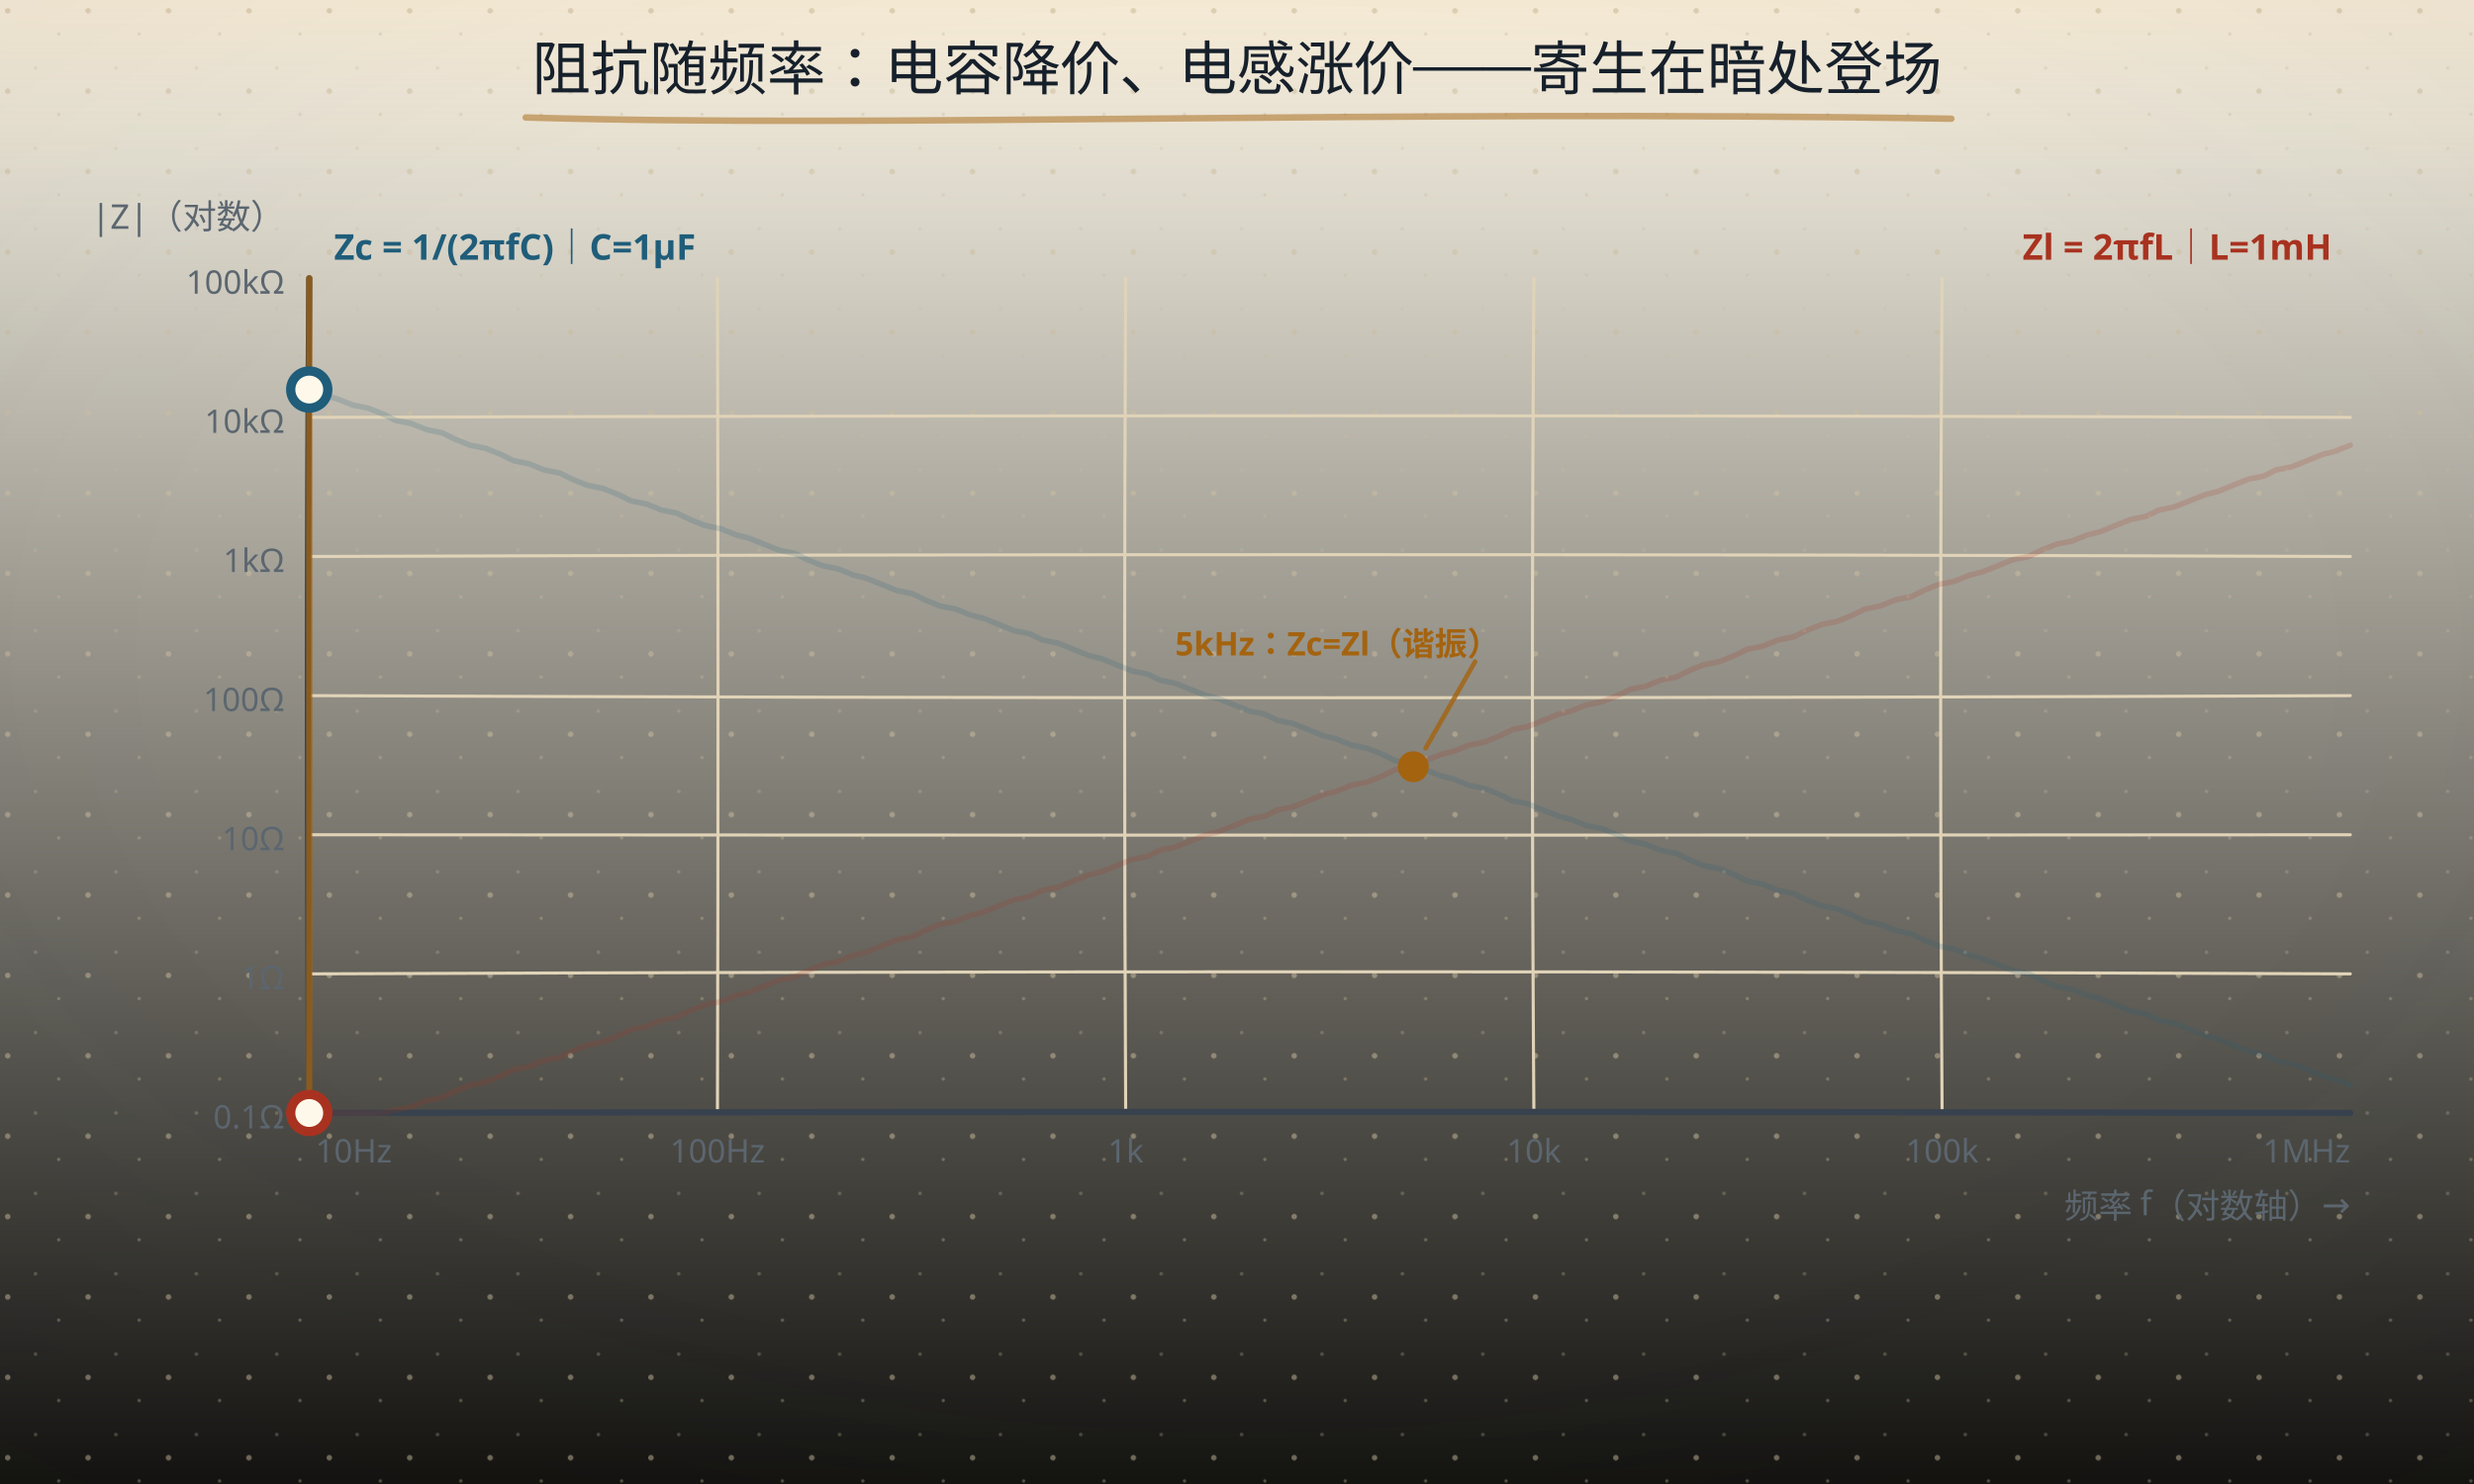
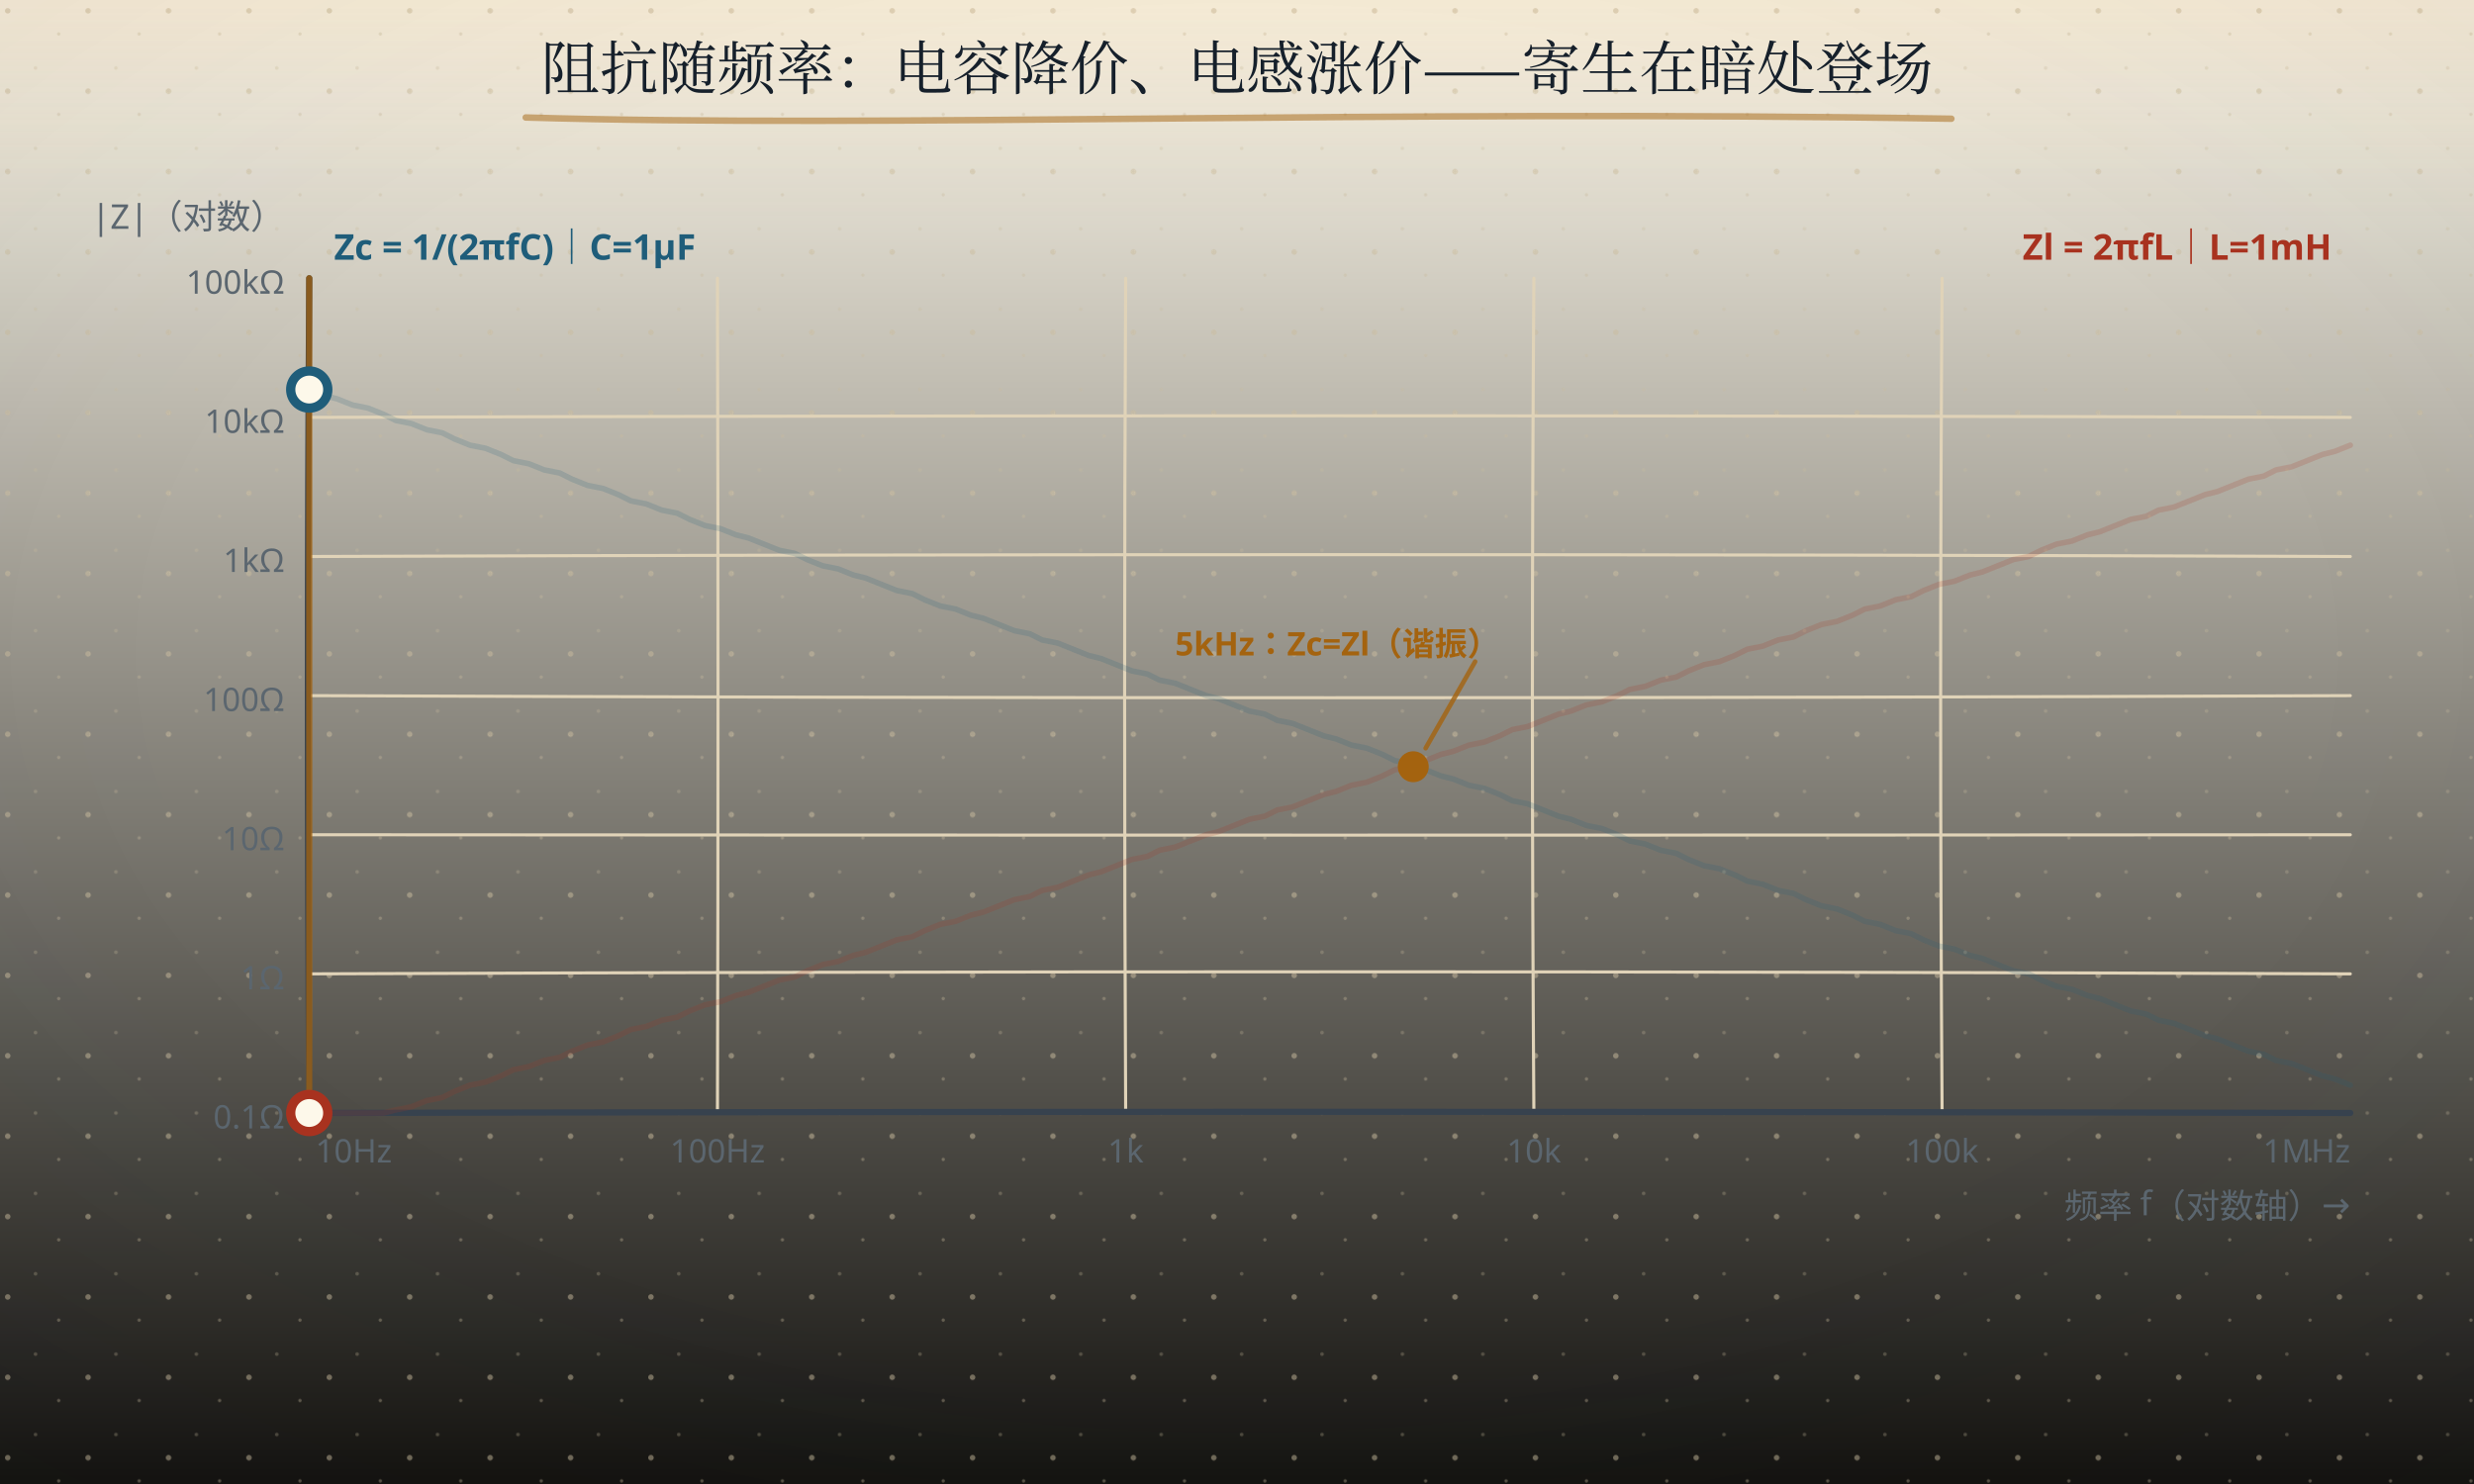
<svg xmlns="http://www.w3.org/2000/svg" width="800" height="480" viewBox="0 0 800 480" role="img" aria-labelledby="ttl">
  <defs>
    <linearGradient id="bgL" x1="0" y1="0" x2="0" y2="1">
      <stop offset="0" stop-color="#fdf8ea" />
      <stop offset="1" stop-color="#141310" />
    </linearGradient>
    <linearGradient id="bgD" x1="0" y1="0" x2="0" y2="1">
      <stop offset="0" stop-color="#141310" />
      <stop offset="1" stop-color="#1d1a14" />
    </linearGradient>
    <radialGradient id="vig" cx="0.5" cy="0.44" r="0.78">
      <stop offset="0.55" stop-color="#16202b" stop-opacity="0" />
      <stop offset="1" stop-color="#16202b" stop-opacity="0.055" />
    </radialGradient>
    <linearGradient id="hdr" x1="0" y1="0" x2="0" y2="1">
      <stop offset="0" stop-color="#a4630f" stop-opacity="0.10" />
      <stop offset="0.55" stop-color="#a4630f" stop-opacity="0.028" />
      <stop offset="1" stop-color="#a4630f" stop-opacity="0" />
    </linearGradient>
    <linearGradient id="hdrD" x1="0" y1="0" x2="0" y2="1">
      <stop offset="0" stop-color="#dcab63" stop-opacity="0.13" />
      <stop offset="0.55" stop-color="#dcab63" stop-opacity="0.04" />
      <stop offset="1" stop-color="#dcab63" stop-opacity="0" />
    </linearGradient>
    <pattern id="dots" width="26" height="26" patternUnits="userSpaceOnUse">
      <circle cx="2.5" cy="3.5" r="0.9" fill="#c9bb9d" />
      <circle cx="19" cy="11" r="0.55" fill="#c9bb9d" opacity="0.7" />
      <circle cx="11.5" cy="22" r="0.6" fill="#c9bb9d" opacity="0.55" />
    </pattern>
    <filter id="soft" x="-40%" y="-40%" width="180%" height="180%">
      <feDropShadow dx="0" dy="1.4" stdDeviation="2" flood-color="#16202b" flood-opacity="0.13" />
    </filter>
    <filter id="pglow" x="-70%" y="-70%" width="240%" height="240%">
      <feGaussianBlur stdDeviation="1.7" result="b" />
      <feMerge>
        <feMergeNode in="b" />
        <feMergeNode in="SourceGraphic" />
      </feMerge>
    </filter>
  </defs>
  <rect class="page-bg" width="800" height="480" fill="url(#bgL)" />
  <rect class="page-grain" width="800" height="480" fill="url(#dots)" />
  <rect class="page-vig" width="800" height="480" fill="url(#vig)" />
  <rect class="page-hdr" width="800" height="72" fill="url(#hdr)" />
  <style>
text{font-family:"Segoe UI","Microsoft YaHei","PingFang SC","Hiragino Sans GB",sans-serif;}
line,path,polyline,polygon{stroke-linecap:round;stroke-linejoin:round}
.page-bg{fill:url(#bgL)}
.page-grain{opacity:.5}
.page-vig{opacity:1}
.page-hdr{fill:url(#hdr)}
@media (prefers-color-scheme: dark){
.page-bg{fill:url(#bgD)}
.page-grain{opacity:.34}
.page-vig{opacity:.5}
.page-hdr{fill:url(#hdrD)}
[fill="#fdf8ea"]{fill:#141310}
[stroke="#fdf8ea"]{stroke:#141310}
[fill="#f6eedb"]{fill:#1d1a14}
[stroke="#f6eedb"]{stroke:#1d1a14}
[fill="#e0d3b8"]{fill:#3b3529}
[stroke="#e0d3b8"]{stroke:#3b3529}
[fill="#c9bb9d"]{fill:#4a4436}
[stroke="#c9bb9d"]{stroke:#4a4436}
[fill="#16202b"]{fill:#ece4d3}
[stroke="#16202b"]{stroke:#ece4d3}
[fill="#37424e"]{fill:#cfc6b4}
[stroke="#37424e"]{stroke:#cfc6b4}
[fill="#5b666f"]{fill:#a79e8b}
[stroke="#5b666f"]{stroke:#a79e8b}
[fill="#8b8272"]{fill:#857c6c}
[stroke="#8b8272"]{stroke:#857c6c}
text[fill="#fdf8ea"]{fill:#f9f3e3}
[fill="#e6eff3"]{fill:#17262e}
[fill="#e4f1f3"]{fill:#15262a}
[fill="#e8efe6"]{fill:#182418}
[fill="#f6e7e1"]{fill:#281a16}
[fill="#f7eedb"]{fill:#292114}
[fill="#efe8ee"]{fill:#241c22}
text[fill="#1f5d7a"]{fill:#7fb7cf}
:is(rect,circle,path,line,polygon,polyline,ellipse,g)[fill="#1f5d7a"]{fill:#2b4d5f}
[stroke="#1f5d7a"]{stroke:#6fa3b9}
text[fill="#2f7f96"]{fill:#8ac9d8}
:is(rect,circle,path,line,polygon,polyline,ellipse,g)[fill="#2f7f96"]{fill:#2b5660}
[stroke="#2f7f96"]{stroke:#77b2c1}
text[fill="#3d6b4a"]{fill:#98c096}
:is(rect,circle,path,line,polygon,polyline,ellipse,g)[fill="#3d6b4a"]{fill:#2f4a33}
[stroke="#3d6b4a"]{stroke:#7aa87c}
text[fill="#a8321f"]{fill:#e0907a}
:is(rect,circle,path,line,polygon,polyline,ellipse,g)[fill="#a8321f"]{fill:#55231b}
[stroke="#a8321f"]{stroke:#c07a63}
text[fill="#a4630f"]{fill:#dcab63}
:is(rect,circle,path,line,polygon,polyline,ellipse,g)[fill="#a4630f"]{fill:#553a17}
[stroke="#a4630f"]{stroke:#c08a45}
text[fill="#6b3f63"]{fill:#c4a2bf}
:is(rect,circle,path,line,polygon,polyline,ellipse,g)[fill="#6b3f63"]{fill:#452c40}
[stroke="#6b3f63"]{stroke:#a17c9b}
}
</style>
  <path d="M170 38 c 115 3.4 276 -2.6 461 0.4" fill="none" stroke="#a4630f" stroke-width="2.1" stroke-linecap="round" opacity="0.5" />
-   <text x="400" y="29" text-anchor="middle" font-size="19" font-weight="bold" fill="#16202b" style="font-family:'KaiTi','STKaiti','Kaiti SC','LXGW WenKai','Noto Serif SC',serif;font-weight:400">阻抗随频率：电容降价、电感涨价——寄生在暗处登场</text>
+   <text x="400" y="29" text-anchor="middle" font-size="19" font-weight="bold" fill="#16202b" style="font-family:'KaiTi','STKaiti','Kaiti SC','LXGW WenKai','Noto Serif CJK SC','Source Han Serif SC','Songti SC','SimSun','Noto Serif SC',serif;font-weight:400">阻抗随频率：电容降价、电感涨价——寄生在暗处登场</text>
  <path d="M232 90 Q232.36 225.00 232 360" fill="none" stroke="#e0d3b8" stroke-width="1" />
  <path d="M364 90 Q363.33 225.00 364 360" fill="none" stroke="#e0d3b8" stroke-width="1" />
  <path d="M496 90 Q495.04 225.00 496 360" fill="none" stroke="#e0d3b8" stroke-width="1" />
  <path d="M628 90 Q627.06 225.00 628 360" fill="none" stroke="#e0d3b8" stroke-width="1" />
  <path d="M100 135 Q430.00 133.97 760 135" fill="none" stroke="#e0d3b8" stroke-width="1" />
  <path d="M100 180 Q430.00 178.81 760 180" fill="none" stroke="#e0d3b8" stroke-width="1" />
  <path d="M100 225 Q430.00 226.37 760 225" fill="none" stroke="#e0d3b8" stroke-width="1" />
  <path d="M100 270 Q430.00 270.25 760 270" fill="none" stroke="#e0d3b8" stroke-width="1" />
  <path d="M100 315 Q430.00 313.65 760 315" fill="none" stroke="#e0d3b8" stroke-width="1" />
  <path d="M100 360 Q430.00 359.23 760 360" fill="none" stroke="#37424e" stroke-width="2" />
  <path d="M100 90 Q99.12 225.00 100 360" fill="none" stroke="#37424e" stroke-width="2" />
  <text x="92" y="95" text-anchor="end" font-size="10.5" fill="#5b666f">100kΩ</text>
  <text x="92" y="140" text-anchor="end" font-size="10.5" fill="#5b666f">10kΩ</text>
  <text x="92" y="185" text-anchor="end" font-size="10.5" fill="#5b666f">1kΩ</text>
  <text x="92" y="230" text-anchor="end" font-size="10.5" fill="#5b666f">100Ω</text>
  <text x="92" y="275" text-anchor="end" font-size="10.5" fill="#5b666f">10Ω</text>
  <text x="92" y="320" text-anchor="end" font-size="10.5" fill="#5b666f">1Ω</text>
  <text x="92" y="365" text-anchor="end" font-size="10.5" fill="#5b666f">0.1Ω</text>
  <text x="102" y="376" font-size="10.5" fill="#5b666f">10Hz</text>
  <text x="232" y="376" text-anchor="middle" font-size="10.5" fill="#5b666f">100Hz</text>
  <text x="364" y="376" text-anchor="middle" font-size="10.5" fill="#5b666f">1k</text>
  <text x="496" y="376" text-anchor="middle" font-size="10.5" fill="#5b666f">10k</text>
  <text x="628" y="376" text-anchor="middle" font-size="10.5" fill="#5b666f">100k</text>
  <text x="760" y="376" text-anchor="end" font-size="10.5" fill="#5b666f">1MHz</text>
  <text x="92" y="74" text-anchor="end" font-size="11" fill="#5b666f">|Z|（对数）</text>
  <text x="760" y="394" text-anchor="end" font-size="11" fill="#5b666f">频率 f（对数轴）→</text>
  <path d="M100,126 L105,128 L109,129 L114,131 L119,132 L124,134 L128,136 L133,137 L138,139 L143,140 L147,142 L152,144 L157,145 L162,147 L166,149 L171,150 L176,152 L181,153 L185,155 L190,157 L195,158 L200,160 L204,162 L209,163 L214,165 L219,166 L223,168 L228,170 L233,171 L238,173 L242,174 L247,176 L252,178 L257,179 L261,181 L266,183 L271,184 L276,186 L280,187 L285,189 L290,191 L295,192 L299,194 L304,196 L309,197 L314,199 L318,200 L323,202 L328,204 L333,205 L337,207 L342,208 L347,210 L352,212 L356,213 L361,215 L366,217 L371,218 L375,220 L380,221 L385,223 L390,225 L394,226 L399,228 L404,230 L409,231 L413,233 L418,234 L423,236 L428,238 L432,239 L437,241 L442,242 L447,244 L451,246 L456,247 L461,249 L466,251 L470,252 L475,254 L480,255 L485,257 L489,259 L494,260 L499,262 L504,264 L508,265 L513,267 L518,268 L523,270 L527,272 L532,273 L537,275 L542,276 L546,278 L551,280 L556,281 L561,283 L565,285 L570,286 L575,288 L580,289 L584,291 L589,293 L594,294 L599,296 L603,298 L608,299 L613,301 L618,302 L622,304 L627,306 L632,307 L637,309 L641,310 L646,312 L651,314 L656,315 L660,317 L665,319 L670,320 L675,322 L679,323 L684,325 L689,327 L694,328 L698,330 L703,331 L708,333 L713,335 L717,336 L722,338 L727,340 L732,341 L736,343 L741,344 L746,346 L751,348 L755,349 L760,351" fill="none" stroke="#1f5d7a" stroke-width="1.8" opacity="0.18" />
  <path d="M100,126 L105,128 L109,129 L114,131 L119,132 L124,134 L128,136 L133,137 L138,139 L143,140 L147,142 L152,144 L157,145 L162,147 L166,149 L171,150 L176,152 L181,153 L185,155 L190,157 L195,158 L200,160 L204,162 L209,163 L214,165 L219,166 L223,168 L228,170 L233,171 L238,173 L242,174 L247,176 L252,178 L257,179 L261,181 L266,183 L271,184 L276,186 L280,187 L285,189 L290,191 L295,192 L299,194 L304,196 L309,197 L314,199 L318,200 L323,202 L328,204 L333,205 L337,207 L342,208 L347,210 L352,212 L356,213 L361,215 L366,217 L371,218 L375,220 L380,221 L385,223 L390,225 L394,226 L399,228 L404,230 L409,231 L413,233 L418,234 L423,236 L428,238 L432,239 L437,241 L442,242 L447,244 L451,246 L456,247 L461,249 L466,251 L470,252 L475,254 L480,255 L485,257 L489,259 L494,260 L499,262 L504,264 L508,265 L513,267 L518,268 L523,270 L527,272 L532,273 L537,275 L542,276 L546,278 L551,280 L556,281 L561,283 L565,285 L570,286 L575,288 L580,289 L584,291 L589,293 L594,294 L599,296 L603,298 L608,299 L613,301 L618,302 L622,304 L627,306 L632,307 L637,309 L641,310 L646,312 L651,314 L656,315 L660,317 L665,319 L670,320 L675,322 L679,323 L684,325 L689,327 L694,328 L698,330 L703,331 L708,333 L713,335 L717,336 L722,338 L727,340 L732,341 L736,343 L741,344 L746,346 L751,348 L755,349 L760,351" fill="none" stroke="#1f5d7a" stroke-width="3.5" stroke-linecap="round" stroke-dasharray="1400" stroke-dashoffset="1400">
    <animate attributeName="stroke-dashoffset" values="1400;1400;0;0" keyTimes="0;0.85;1" dur="6s" repeatCount="indefinite" />
  </path>
  <path d="M100,360 L105,360 L109,360 L114,360 L119,360 L124,360 L128,359 L133,358 L138,356 L143,355 L147,353 L152,351 L157,350 L162,348 L166,346 L171,345 L176,343 L181,342 L185,340 L190,338 L195,337 L200,335 L204,333 L209,332 L214,330 L219,329 L223,327 L228,325 L233,324 L238,322 L242,321 L247,319 L252,317 L257,316 L261,314 L266,312 L271,311 L276,309 L280,308 L285,306 L290,304 L295,303 L299,301 L304,299 L309,298 L314,296 L318,295 L323,293 L328,291 L333,290 L337,288 L342,287 L347,285 L352,283 L356,282 L361,280 L366,278 L371,277 L375,275 L380,274 L385,272 L390,270 L394,269 L399,267 L404,265 L409,264 L413,262 L418,261 L423,259 L428,257 L432,256 L437,254 L442,253 L447,251 L451,249 L456,248 L461,246 L466,244 L470,243 L475,241 L480,240 L485,238 L489,236 L494,235 L499,233 L504,231 L508,230 L513,228 L518,227 L523,225 L527,223 L532,222 L537,220 L542,219 L546,217 L551,215 L556,214 L561,212 L565,210 L570,209 L575,207 L580,206 L584,204 L589,202 L594,201 L599,199 L603,197 L608,196 L613,194 L618,193 L622,191 L627,189 L632,188 L637,186 L641,185 L646,183 L651,181 L656,180 L660,178 L665,176 L670,175 L675,173 L679,172 L684,170 L689,168 L694,167 L698,165 L703,164 L708,162 L713,160 L717,159 L722,157 L727,155 L732,154 L736,152 L741,151 L746,149 L751,147 L755,146 L760,144" fill="none" stroke="#a8321f" stroke-width="1.8" opacity="0.18" />
  <path d="M100,360 L105,360 L109,360 L114,360 L119,360 L124,360 L128,359 L133,358 L138,356 L143,355 L147,353 L152,351 L157,350 L162,348 L166,346 L171,345 L176,343 L181,342 L185,340 L190,338 L195,337 L200,335 L204,333 L209,332 L214,330 L219,329 L223,327 L228,325 L233,324 L238,322 L242,321 L247,319 L252,317 L257,316 L261,314 L266,312 L271,311 L276,309 L280,308 L285,306 L290,304 L295,303 L299,301 L304,299 L309,298 L314,296 L318,295 L323,293 L328,291 L333,290 L337,288 L342,287 L347,285 L352,283 L356,282 L361,280 L366,278 L371,277 L375,275 L380,274 L385,272 L390,270 L394,269 L399,267 L404,265 L409,264 L413,262 L418,261 L423,259 L428,257 L432,256 L437,254 L442,253 L447,251 L451,249 L456,248 L461,246 L466,244 L470,243 L475,241 L480,240 L485,238 L489,236 L494,235 L499,233 L504,231 L508,230 L513,228 L518,227 L523,225 L527,223 L532,222 L537,220 L542,219 L546,217 L551,215 L556,214 L561,212 L565,210 L570,209 L575,207 L580,206 L584,204 L589,202 L594,201 L599,199 L603,197 L608,196 L613,194 L618,193 L622,191 L627,189 L632,188 L637,186 L641,185 L646,183 L651,181 L656,180 L660,178 L665,176 L670,175 L675,173 L679,172 L684,170 L689,168 L694,167 L698,165 L703,164 L708,162 L713,160 L717,159 L722,157 L727,155 L732,154 L736,152 L741,151 L746,149 L751,147 L755,146 L760,144" fill="none" stroke="#a8321f" stroke-width="3.5" stroke-linecap="round" stroke-dasharray="1400" stroke-dashoffset="1400">
    <animate attributeName="stroke-dashoffset" values="1400;1400;0;0" keyTimes="0;0.85;1" dur="6s" repeatCount="indefinite" />
  </path>
  <text x="108" y="84" font-size="11.5" font-weight="bold" fill="#1f5d7a">Zc = 1/(2πfC)｜C=1µF</text>
  <text x="754" y="84" text-anchor="end" font-size="11.5" font-weight="bold" fill="#a8321f">Zl = 2πfL｜L=1mH</text>
  <line x1="100" y1="90" x2="100" y2="360" stroke="#a4630f" stroke-width="2" opacity="0.75">
    <animate attributeName="x1" values="100;760" dur="6s" repeatCount="indefinite" />
    <animate attributeName="x2" values="100;760" dur="6s" repeatCount="indefinite" />
  </line>
  <circle cx="100" cy="126" r="6" fill="#fdf8ea" stroke="#1f5d7a" stroke-width="3">
    <animateMotion dur="6s" repeatCount="indefinite" path="M100,126 L105,128 L109,129 L114,131 L119,132 L124,134 L128,136 L133,137 L138,139 L143,140 L147,142 L152,144 L157,145 L162,147 L166,149 L171,150 L176,152 L181,153 L185,155 L190,157 L195,158 L200,160 L204,162 L209,163 L214,165 L219,166 L223,168 L228,170 L233,171 L238,173 L242,174 L247,176 L252,178 L257,179 L261,181 L266,183 L271,184 L276,186 L280,187 L285,189 L290,191 L295,192 L299,194 L304,196 L309,197 L314,199 L318,200 L323,202 L328,204 L333,205 L337,207 L342,208 L347,210 L352,212 L356,213 L361,215 L366,217 L371,218 L375,220 L380,221 L385,223 L390,225 L394,226 L399,228 L404,230 L409,231 L413,233 L418,234 L423,236 L428,238 L432,239 L437,241 L442,242 L447,244 L451,246 L456,247 L461,249 L466,251 L470,252 L475,254 L480,255 L485,257 L489,259 L494,260 L499,262 L504,264 L508,265 L513,267 L518,268 L523,270 L527,272 L532,273 L537,275 L542,276 L546,278 L551,280 L556,281 L561,283 L565,285 L570,286 L575,288 L580,289 L584,291 L589,293 L594,294 L599,296 L603,298 L608,299 L613,301 L618,302 L622,304 L627,306 L632,307 L637,309 L641,310 L646,312 L651,314 L656,315 L660,317 L665,319 L670,320 L675,322 L679,323 L684,325 L689,327 L694,328 L698,330 L703,331 L708,333 L713,335 L717,336 L722,338 L727,340 L732,341 L736,343 L741,344 L746,346 L751,348 L755,349 L760,351" />
  </circle>
  <circle cx="100" cy="360" r="6" fill="#fdf8ea" stroke="#a8321f" stroke-width="3">
    <animateMotion dur="6s" repeatCount="indefinite" path="M100,360 L105,360 L109,360 L114,360 L119,360 L124,360 L128,359 L133,358 L138,356 L143,355 L147,353 L152,351 L157,350 L162,348 L166,346 L171,345 L176,343 L181,342 L185,340 L190,338 L195,337 L200,335 L204,333 L209,332 L214,330 L219,329 L223,327 L228,325 L233,324 L238,322 L242,321 L247,319 L252,317 L257,316 L261,314 L266,312 L271,311 L276,309 L280,308 L285,306 L290,304 L295,303 L299,301 L304,299 L309,298 L314,296 L318,295 L323,293 L328,291 L333,290 L337,288 L342,287 L347,285 L352,283 L356,282 L361,280 L366,278 L371,277 L375,275 L380,274 L385,272 L390,270 L394,269 L399,267 L404,265 L409,264 L413,262 L418,261 L423,259 L428,257 L432,256 L437,254 L442,253 L447,251 L451,249 L456,248 L461,246 L466,244 L470,243 L475,241 L480,240 L485,238 L489,236 L494,235 L499,233 L504,231 L508,230 L513,228 L518,227 L523,225 L527,223 L532,222 L537,220 L542,219 L546,217 L551,215 L556,214 L561,212 L565,210 L570,209 L575,207 L580,206 L584,204 L589,202 L594,201 L599,199 L603,197 L608,196 L613,194 L618,193 L622,191 L627,189 L632,188 L637,186 L641,185 L646,183 L651,181 L656,180 L660,178 L665,176 L670,175 L675,173 L679,172 L684,170 L689,168 L694,167 L698,165 L703,164 L708,162 L713,160 L717,159 L722,157 L727,155 L732,154 L736,152 L741,151 L746,149 L751,147 L755,146 L760,144" />
  </circle>
  <circle cx="457" cy="248" r="5" fill="#a4630f" />
  <path d="M461 242 Q469.04 228.02 477 214" fill="none" stroke="#a4630f" stroke-width="1.5" opacity="0.8" />
  <text x="380" y="212" font-size="10.5" font-weight="bold" fill="#a4630f">5kHz：Zc=Zl（谐振）</text>
  <g>
    <animateTransform attributeName="transform" type="translate" values="0 6.0;0 0.0;0 0.0;0 6.0;0 6.0" keyTimes="0;0.03;0.22;0.25;1" dur="6s" repeatCount="indefinite" />
    <rect x="171.3" y="404.9" width="457.3" height="24.1" rx="12.0" fill="#1f5d7a" fill-opacity="0.09" stroke="#1f5d7a" stroke-opacity="0.38" stroke-width="1.3" filter="url(#soft)" opacity="0">
      <animate attributeName="opacity" values="0;1;1;0;0" keyTimes="0;0.03;0.22;0.25;1" dur="6s" repeatCount="indefinite" />
    </rect>
    <text x="400" y="418" text-anchor="middle" font-size="14.5" font-weight="bold" fill="#1f5d7a" opacity="0">① 低频区：电容≈断路、电感≈短路——两只元件都「没睡醒」<animate attributeName="opacity" values="0;1;1;0;0" keyTimes="0;0.03;0.22;0.25;1" dur="6s" repeatCount="indefinite" />
    </text>
  </g>
  <g>
    <animateTransform attributeName="transform" type="translate" values="0 6.0;0 6.0;0 0.0;0 0.0;0 6.0;0 6.0" keyTimes="0;0.25;0.28;0.47;0.5;1" dur="6s" repeatCount="indefinite" />
    <rect x="171.3" y="404.9" width="457.3" height="24.1" rx="12.0" fill="#a8321f" fill-opacity="0.09" stroke="#a8321f" stroke-opacity="0.38" stroke-width="1.3" filter="url(#soft)" opacity="0">
      <animate attributeName="opacity" values="0;0;1;1;0;0" keyTimes="0;0.25;0.28;0.47;0.5;1" dur="6s" repeatCount="indefinite" />
    </rect>
    <text x="400" y="418" text-anchor="middle" font-size="14.5" font-weight="bold" fill="#a8321f" opacity="0">② 高频区全反过来：电容≈短路、电感≈断路——寄生接管电路<animate attributeName="opacity" values="0;0;1;1;0;0" keyTimes="0;0.25;0.28;0.47;0.5;1" dur="6s" repeatCount="indefinite" />
    </text>
  </g>
  <g>
    <animateTransform attributeName="transform" type="translate" values="0 6.0;0 6.0;0 0.0;0 0.0;0 6.0;0 6.0" keyTimes="0;0.5;0.53;0.72;0.75;1" dur="6s" repeatCount="indefinite" />
    <rect x="157.6" y="404.9" width="484.9" height="24.1" rx="12.0" fill="#a4630f" fill-opacity="0.09" stroke="#a4630f" stroke-opacity="0.38" stroke-width="1.3" filter="url(#soft)" opacity="0">
      <animate attributeName="opacity" values="0;0;1;1;0;0" keyTimes="0;0.5;0.53;0.72;0.75;1" dur="6s" repeatCount="indefinite" />
    </rect>
    <text x="400" y="418" text-anchor="middle" font-size="14.5" font-weight="bold" fill="#a4630f" opacity="0">③ 交点 5kHz：Zc=Zl——LC 谐振，阻抗里只剩电阻（DCR/ESR）<animate attributeName="opacity" values="0;0;1;1;0;0" keyTimes="0;0.5;0.53;0.72;0.75;1" dur="6s" repeatCount="indefinite" />
    </text>
  </g>
  <g>
    <animateTransform attributeName="transform" type="translate" values="0 6.0;0 6.0;0 0.0;0 0.0" keyTimes="0;0.75;0.78;1" dur="6s" repeatCount="indefinite" />
    <rect x="170.6" y="404.9" width="458.8" height="24.1" rx="12.0" fill="#3d6b4a" fill-opacity="0.09" stroke="#3d6b4a" stroke-opacity="0.38" stroke-width="1.3" filter="url(#soft)" opacity="0">
      <animate attributeName="opacity" values="0;0;1;1" keyTimes="0;0.75;0.78;1" dur="6s" repeatCount="indefinite" />
    </rect>
    <text x="400" y="418" text-anchor="middle" font-size="14.5" font-weight="bold" fill="#3d6b4a" opacity="0">④ 一切阻抗都是频率的函数——选元件先问「工作在哪个频段」<animate attributeName="opacity" values="0;0;1;1" keyTimes="0;0.75;0.78;1" dur="6s" repeatCount="indefinite" />
    </text>
  </g>
  <g opacity="0">
    <animate attributeName="opacity" values="0;0;1;1" keyTimes="0;0.82;0.86;1" dur="6s" repeatCount="indefinite" />
    <rect x="55" y="428" width="690" height="52.0" rx="9" fill="#e8efe6" stroke="#3d6b4a" stroke-width="1.5" filter="url(#soft)" />
    <rect x="61" y="435" width="3" height="38.0" rx="1.5" fill="#3d6b4a" />
    <text x="400" y="450.0" text-anchor="middle" font-size="13.5" font-weight="bold" fill="#3d6b4a">口诀：电容高频短路、电感低频短路——同一条线上寄生两头夹击。线≈1nH/mm</text>
    <text x="400" y="468.0" text-anchor="middle" font-size="13.5" font-weight="bold" fill="#3d6b4a">、电容带 ESL，高频下它们反客为主（1.1-1.3 + 第 15 章去耦军规的物理根）。</text>
  </g>
</svg>
